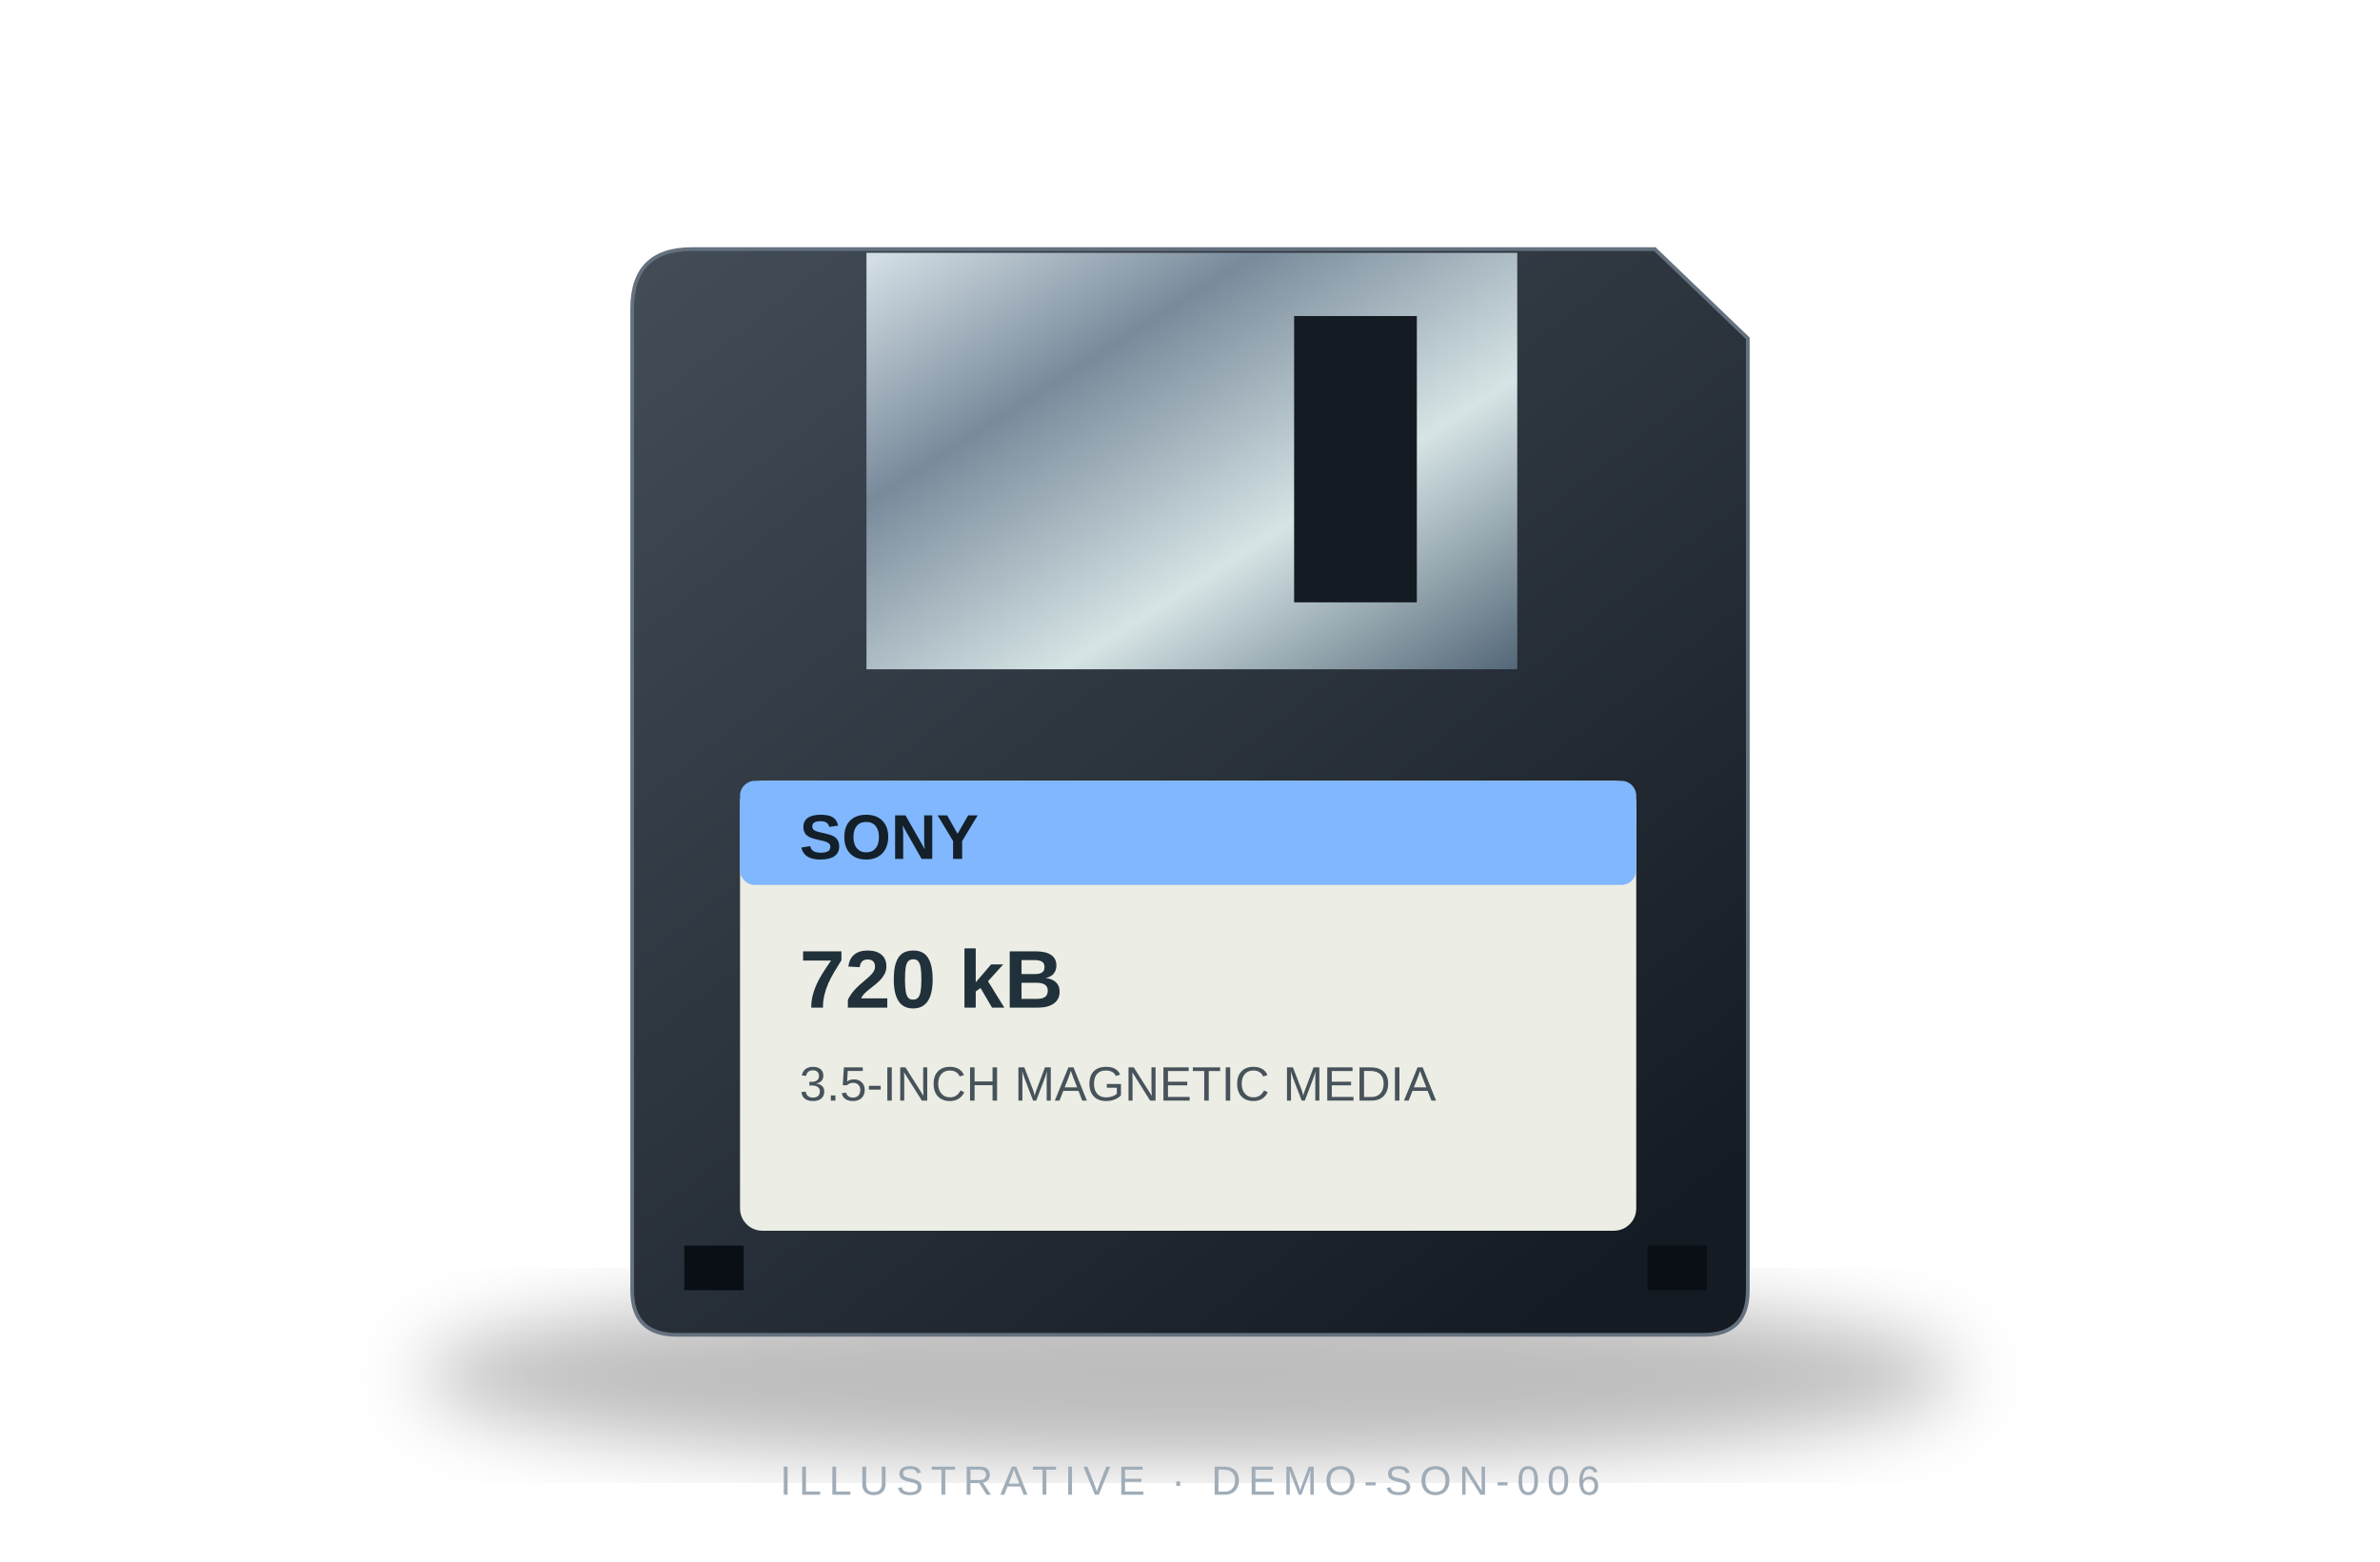
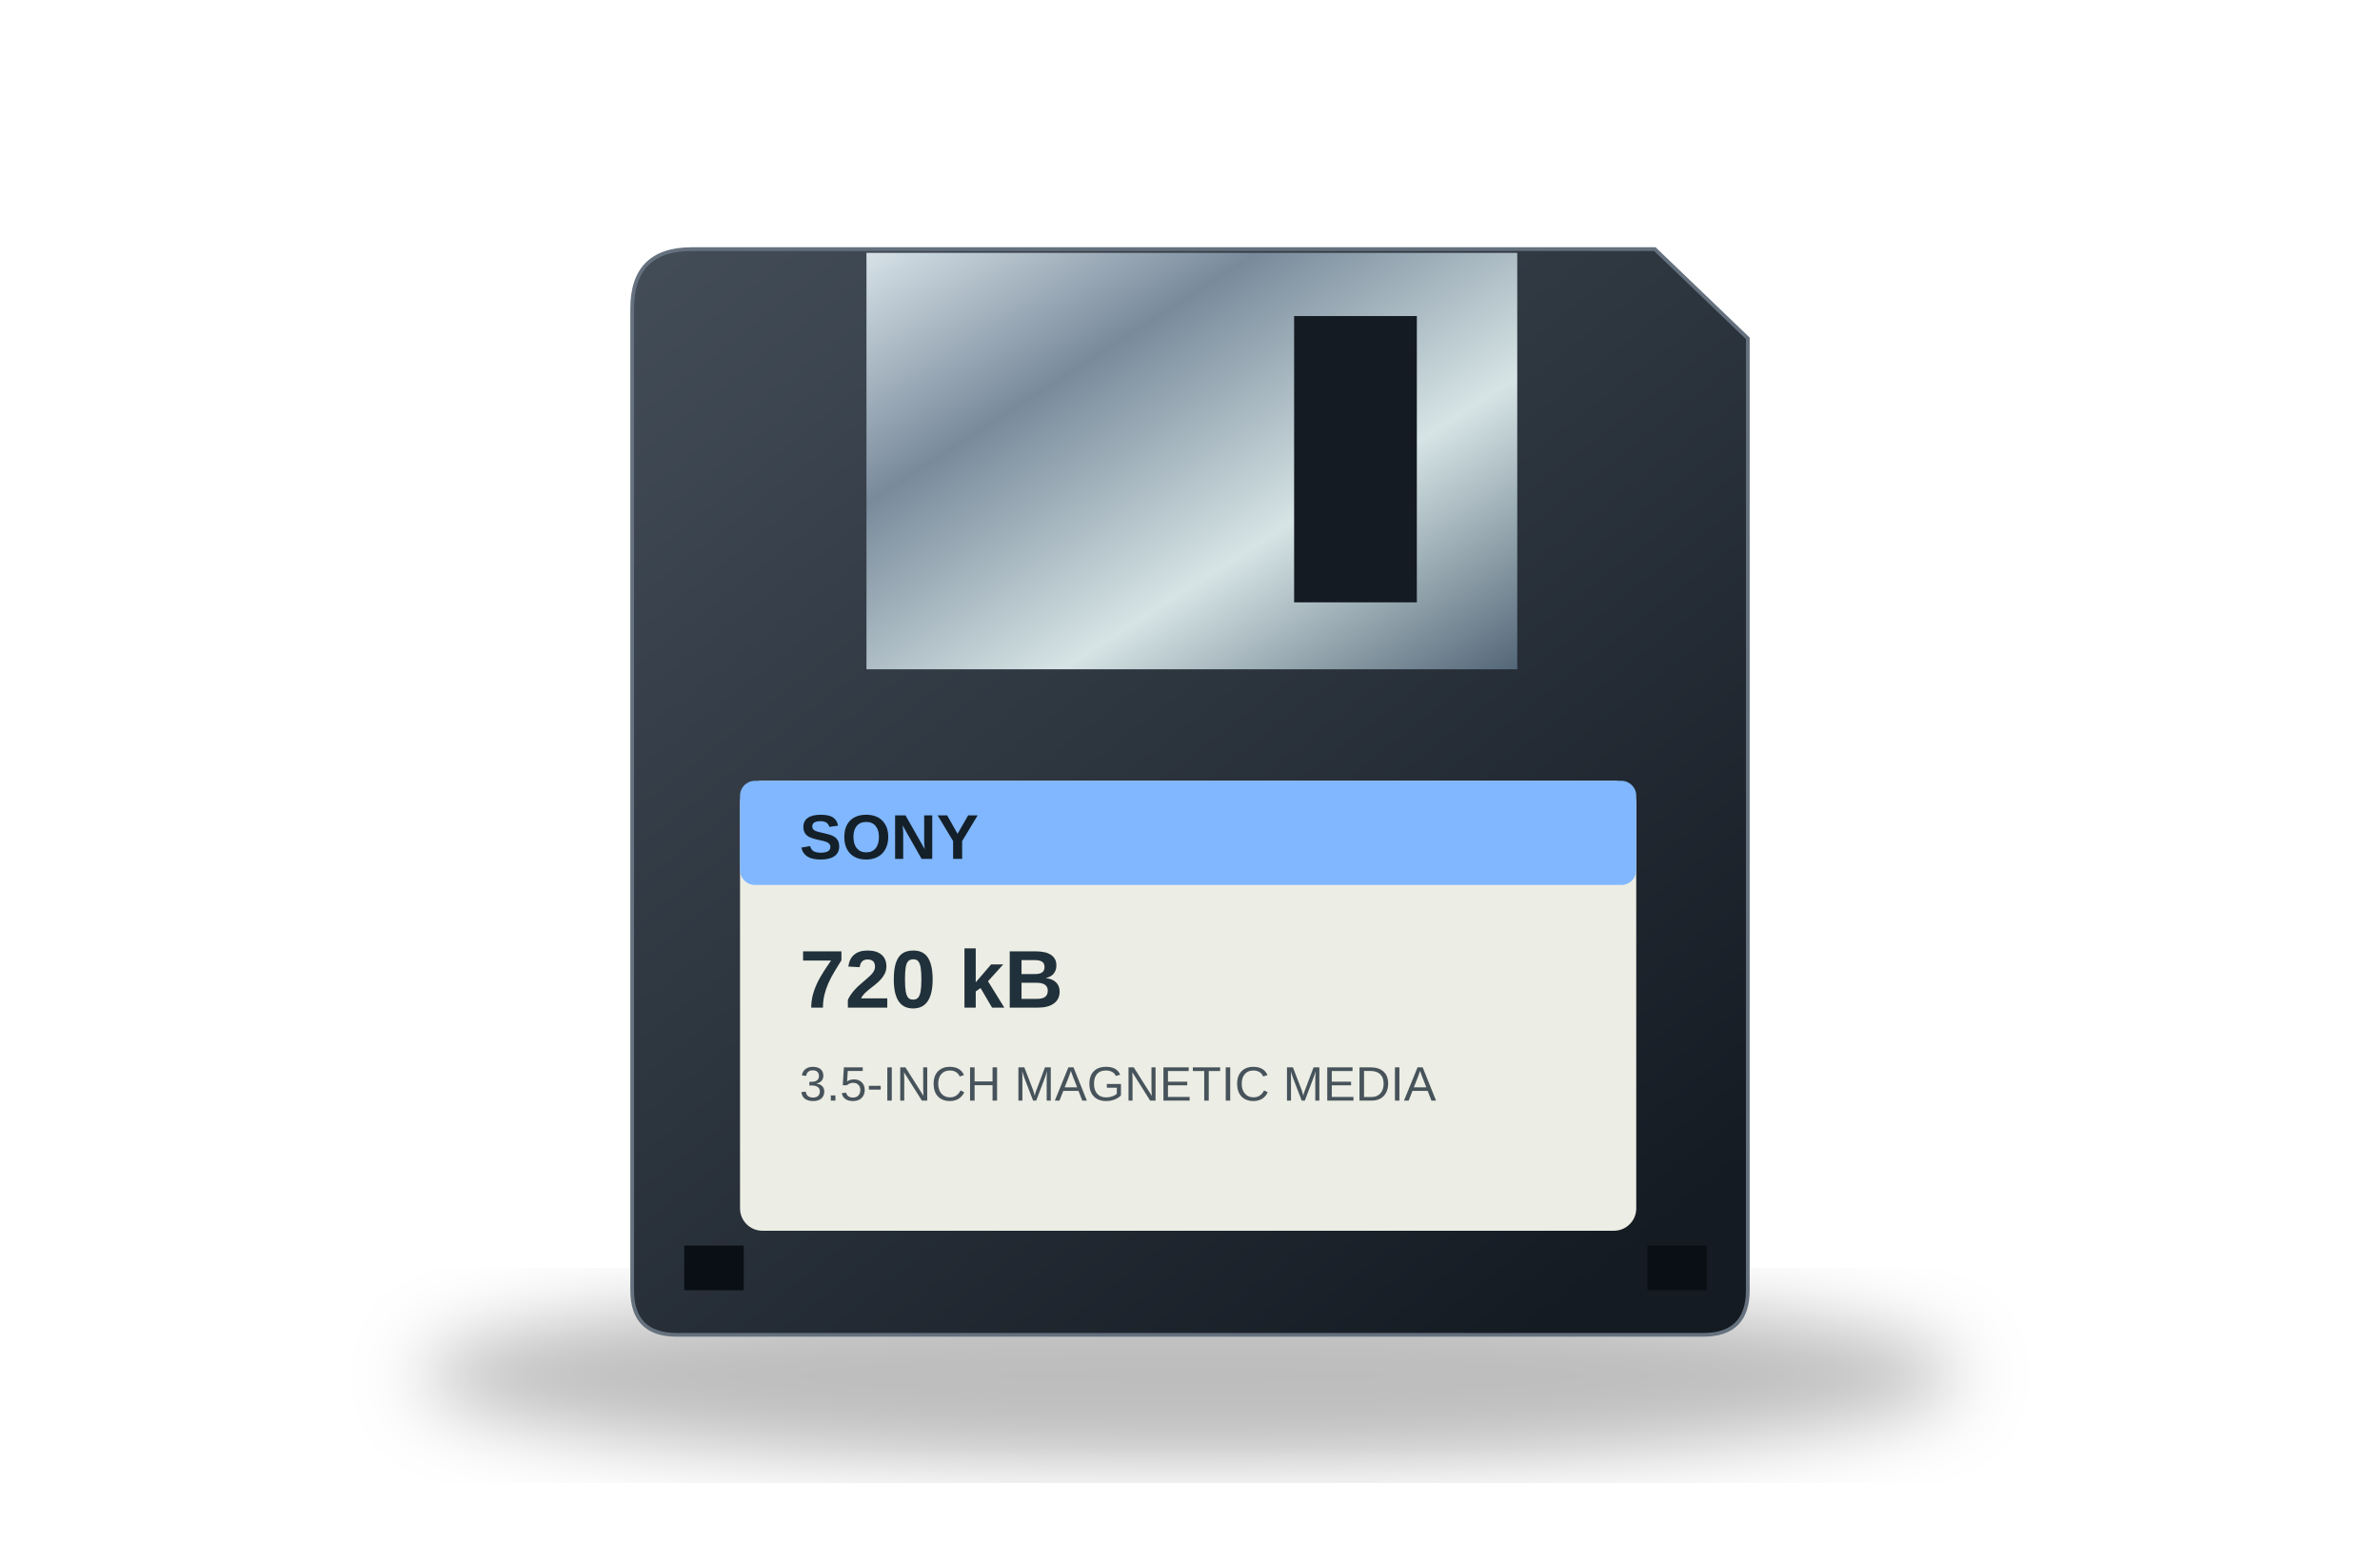
<svg xmlns="http://www.w3.org/2000/svg" width="640" height="420" viewBox="0 0 640 420" role="img" font-family="Arial,Helvetica,sans-serif">
  <defs>
    <linearGradient id="shell" x2=".8" y2="1">
      <stop stop-color="#434d58" />
      <stop offset="1" stop-color="#151b23" />
    </linearGradient>
    <linearGradient id="metal" x2="1" y2="1">
      <stop stop-color="#d6e1e7" />
      <stop offset=".3" stop-color="#798a9b" />
      <stop offset=".65" stop-color="#d6e4e5" />
      <stop offset="1" stop-color="#546778" />
    </linearGradient>
    <radialGradient id="disc">
      <stop offset=".15" stop-color="#101820" />
      <stop offset=".17" stop-color="#a0d6d0" />
      <stop offset=".28" stop-color="#d3dfe5" />
      <stop offset=".52" stop-color="#8995b8" />
      <stop offset=".72" stop-color="#d9e8c9" />
      <stop offset="1" stop-color="#a0bac8" />
    </radialGradient>
    <filter id="shadow">
      <feGaussianBlur stdDeviation="10" />
    </filter>
  </defs>
  <ellipse cx="320" cy="370" rx="207" ry="24" fill="#000" opacity=".26" filter="url(#shadow)" />
  <path d="M186 67H445L470 91V347Q470 359 458 359H182Q170 359 170 347V83Q170 67 186 67Z" fill="url(#shell)" stroke="#65717e" />
  <path d="M233 68H408V180H233Z" fill="url(#metal)" />
  <path d="M348 85H381V162H348Z" fill="#151b23" />
  <rect x="199" y="210" width="241" height="121" rx="6" fill="#ecede4" />
  <rect x="199" y="210" width="241" height="28" rx="4" fill="#80b7ff" />
  <text x="215" y="231" fill="#142029" font-size="17" font-weight="700">SONY</text>
  <text x="215" y="271" fill="#21313b" font-size="22" font-weight="700">720 kB</text>
  <text x="215" y="296" fill="#47535b" font-size="13">3.5-INCH MAGNETIC MEDIA</text>
  <rect x="184" y="335" width="16" height="12" fill="#090f14" />
  <rect x="443" y="335" width="16" height="12" fill="#090f14" />
-   <text x="320" y="402" text-anchor="middle" font-family="Arial,sans-serif" fill="#a0adb8" font-size="11" letter-spacing="2">ILLUSTRATIVE · DEMO-SON-006</text>
</svg>
